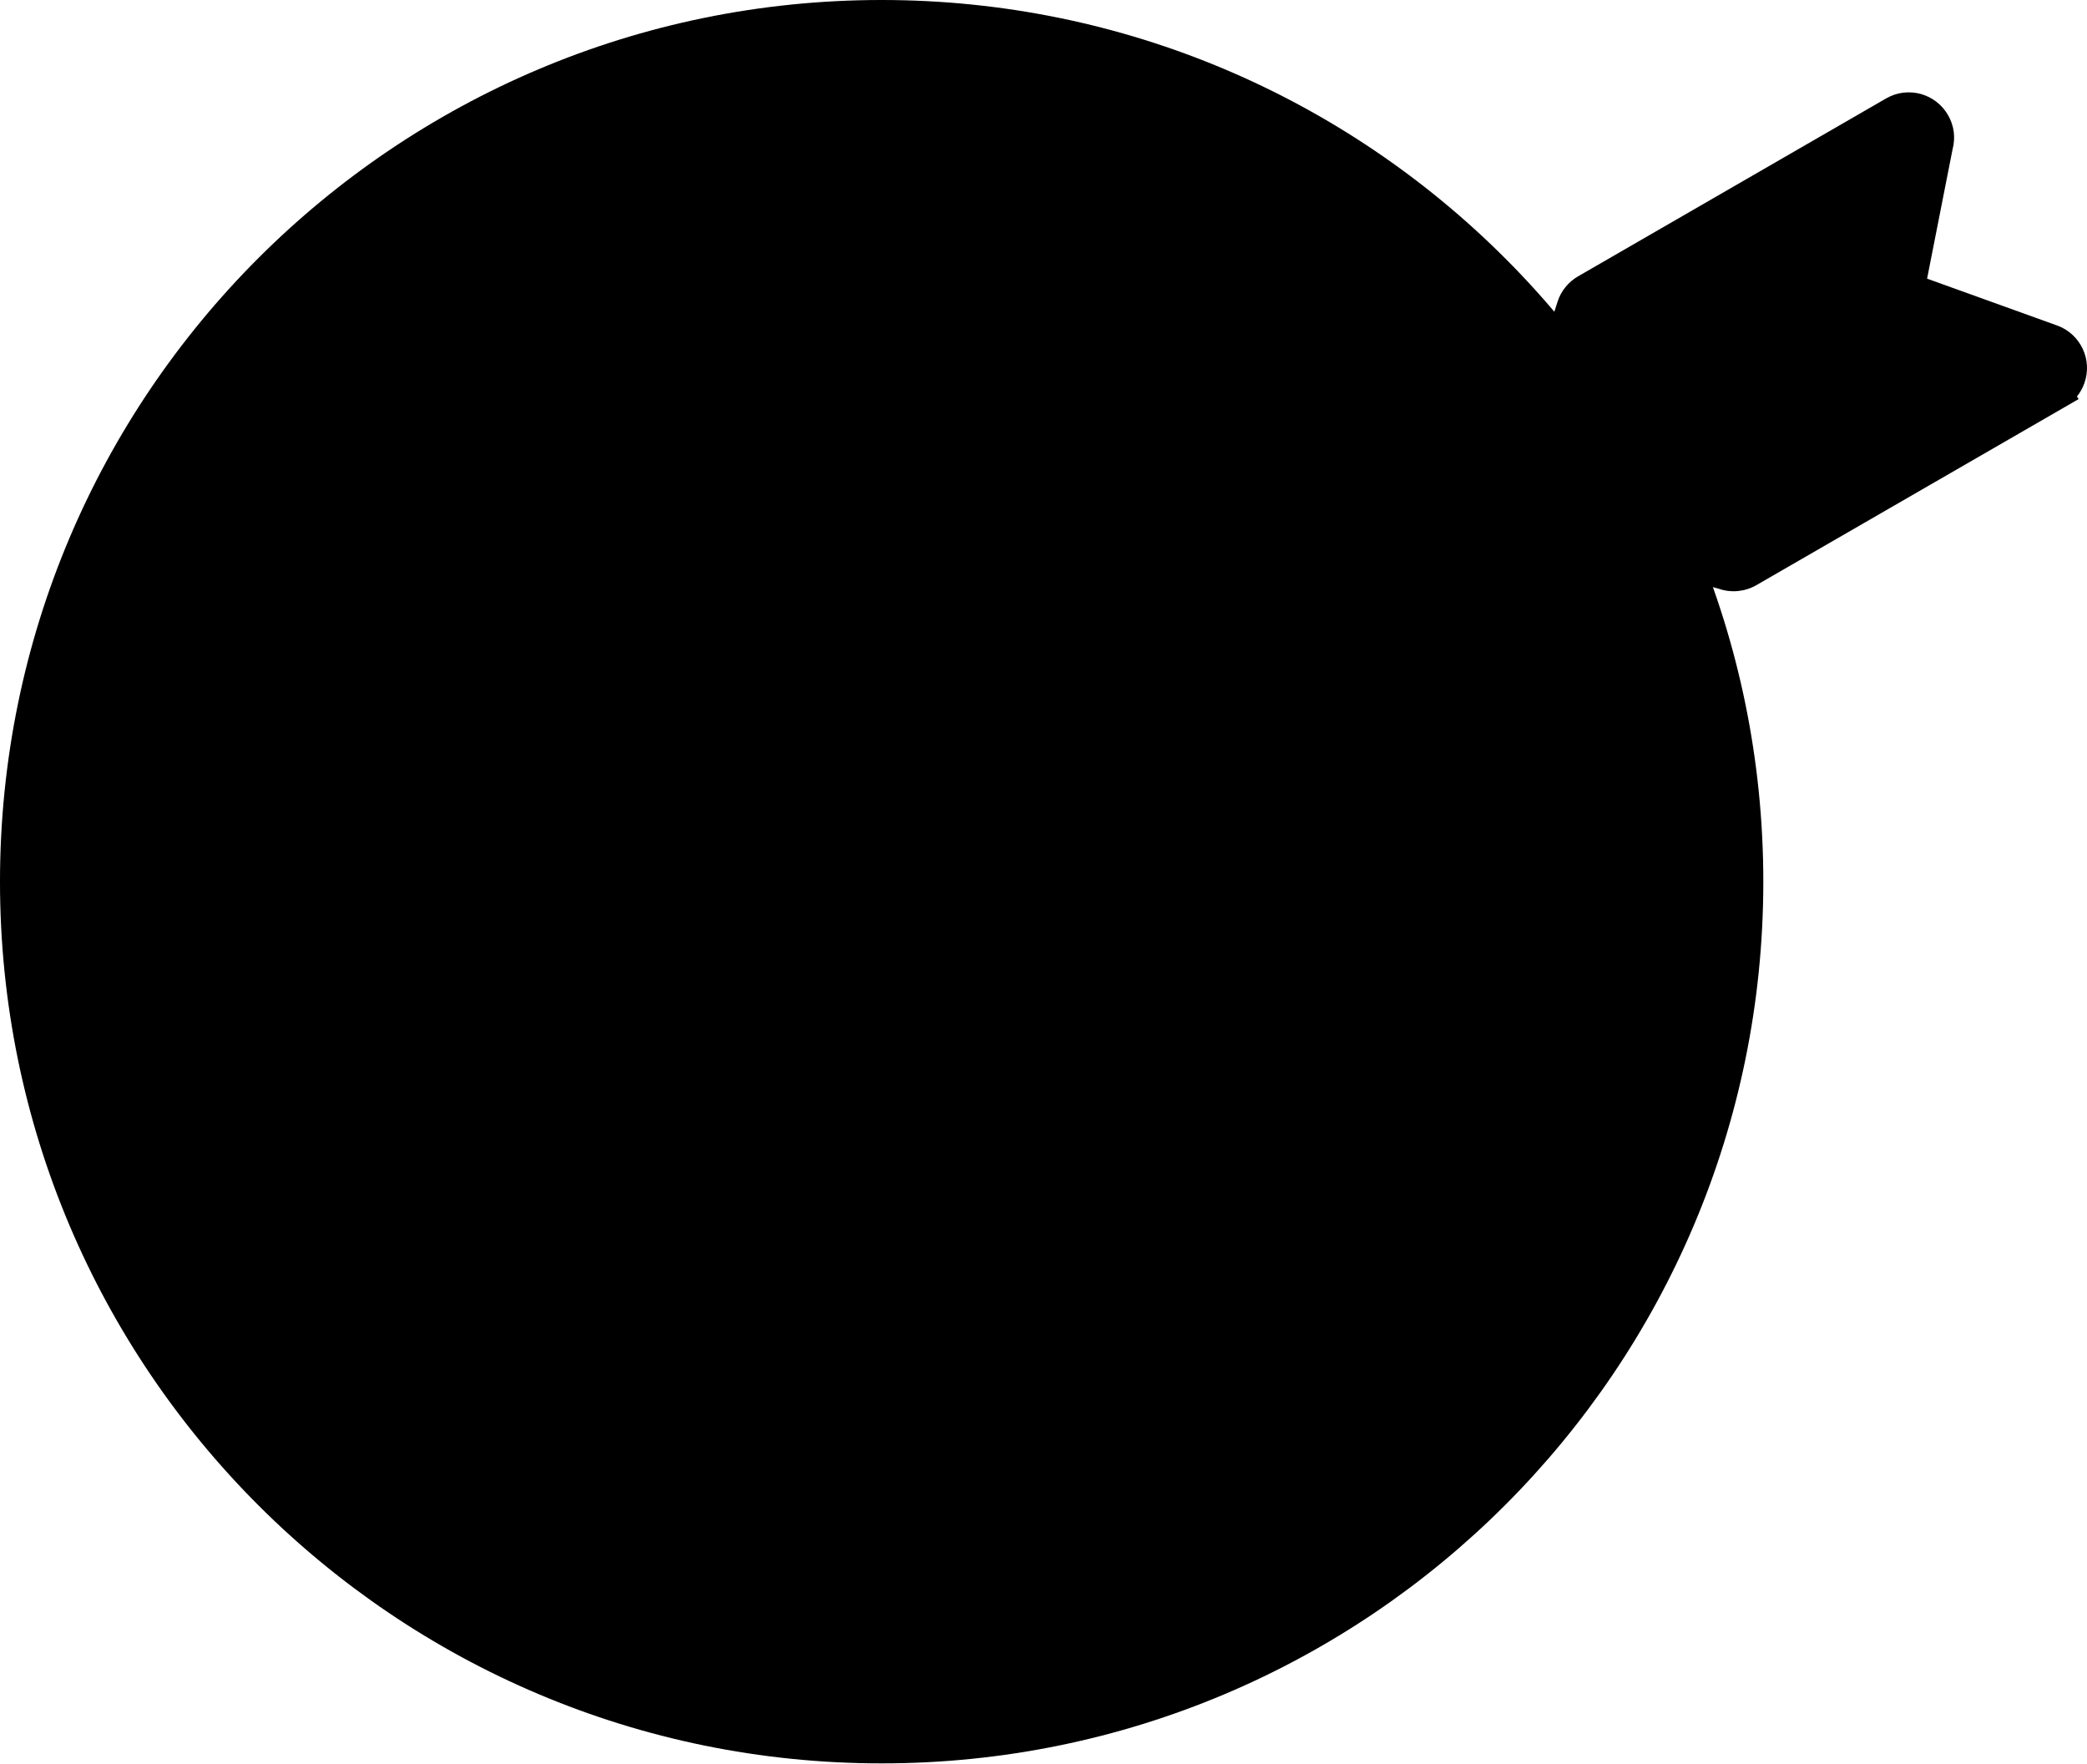
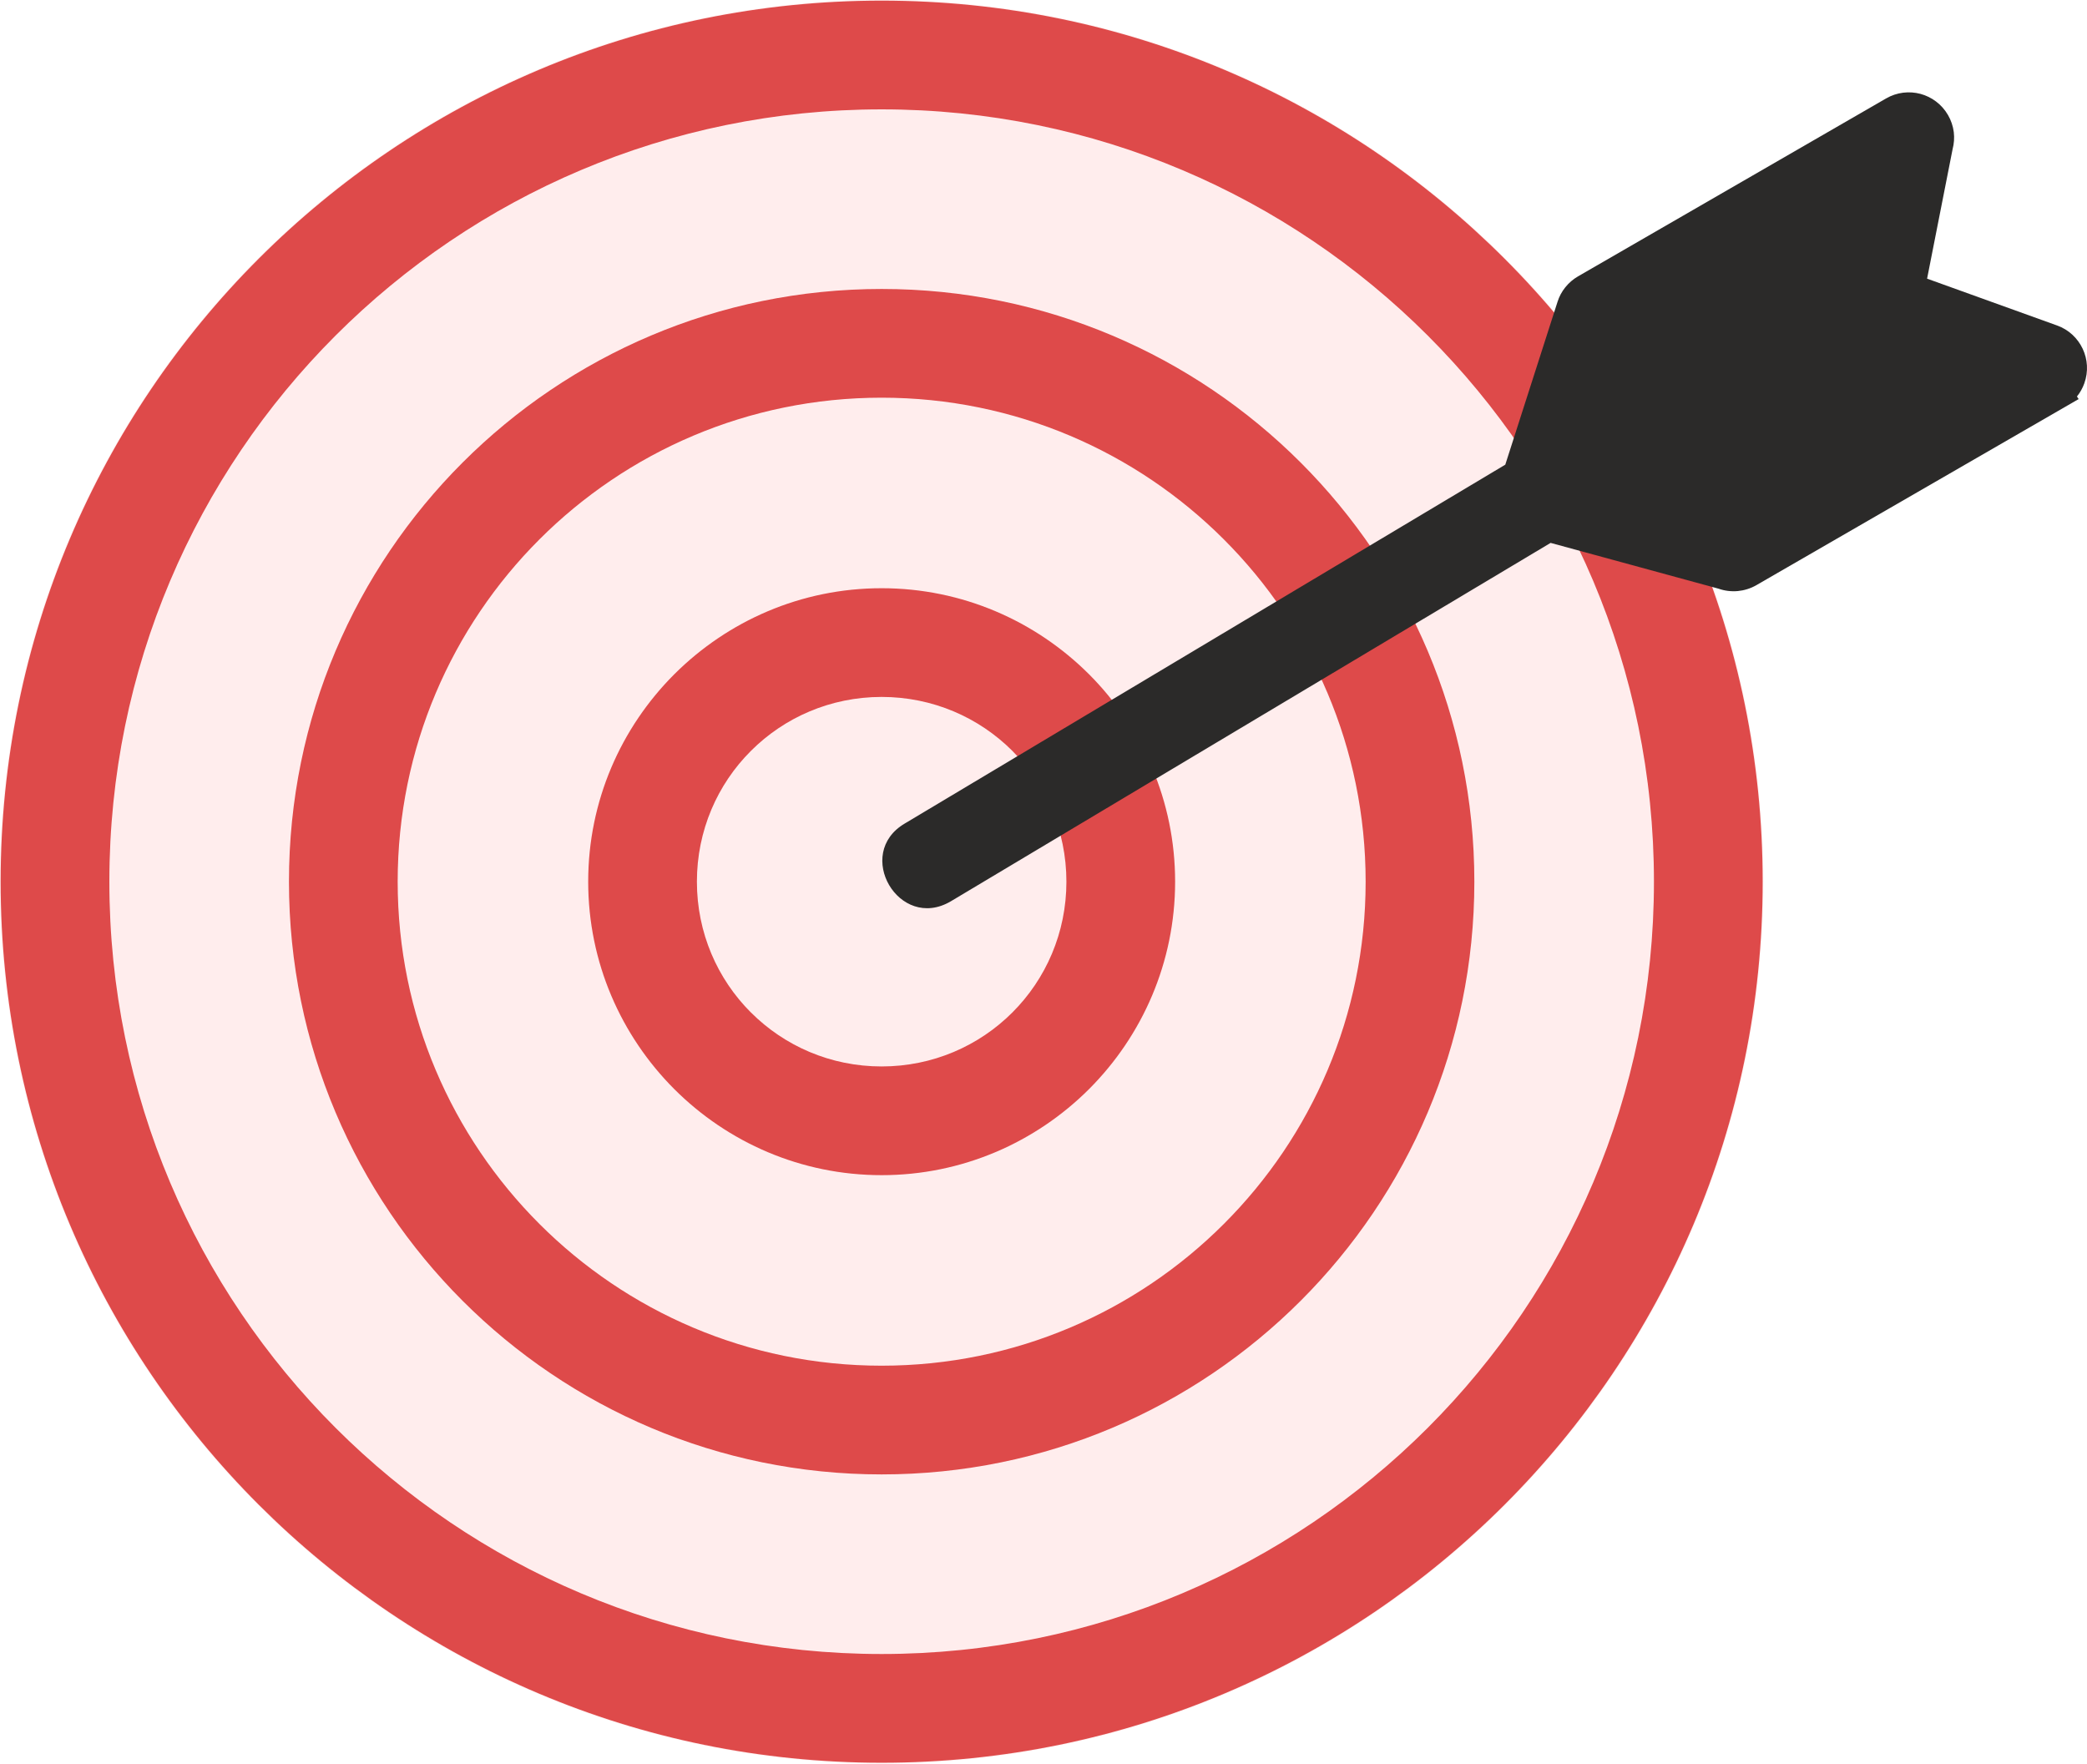
<svg xmlns="http://www.w3.org/2000/svg" shape-rendering="geometricPrecision" text-rendering="geometricPrecision" image-rendering="optimizeQuality" fill-rule="evenodd" clip-rule="evenodd" viewBox="0 0 512 432.59">
-   <path fill="currentColor" d="M216.29 0c119.46 0 216.3 96.84 216.3 216.29 0 119.46-96.84 216.3-216.3 216.3C96.84 432.59 0 335.75 0 216.29 0 96.84 96.84 0 216.29 0z" />
-   <path fill="currentColor" fill-rule="nonzero" d="M216.29.16c59.68 0 113.72 24.19 152.83 63.31 39.11 39.11 63.31 93.15 63.31 152.82 0 59.68-24.2 113.72-63.31 152.83-39.11 39.11-93.15 63.31-152.83 63.31-59.67 0-113.71-24.2-152.83-63.31C24.35 330.01.16 275.97.16 216.29c0-59.67 24.19-113.71 63.3-152.82C102.58 24.35 156.62.16 216.29.16zm133.98 82.16c-34.28-34.28-81.66-55.49-133.98-55.49-52.32 0-99.69 21.21-133.97 55.49s-55.49 81.65-55.49 133.97c0 52.32 21.21 99.7 55.49 133.98 34.28 34.28 81.65 55.49 133.97 55.49 52.32 0 99.7-21.21 133.98-55.49 34.28-34.28 55.49-81.66 55.49-133.98 0-52.32-21.21-99.69-55.49-133.97z" />
-   <path fill="currentColor" fill-rule="nonzero" d="M216.29 70.89c40.15 0 76.5 16.28 102.81 42.59 26.31 26.31 42.6 62.67 42.6 102.81 0 40.15-16.29 76.5-42.6 102.81-26.31 26.32-62.66 42.6-102.81 42.6-40.14 0-76.5-16.28-102.81-42.6-26.31-26.31-42.59-62.66-42.59-102.81 0-40.14 16.28-76.5 42.59-102.81 26.31-26.31 62.67-42.59 102.81-42.59zm83.96 61.44c-21.48-21.48-51.17-34.77-83.96-34.77-32.79 0-62.48 13.29-83.96 34.77-21.48 21.48-34.77 51.17-34.77 83.96 0 32.79 13.29 62.48 34.77 83.96 21.48 21.49 51.17 34.78 83.96 34.78 32.79 0 62.48-13.29 83.96-34.78 21.49-21.48 34.78-51.17 34.78-83.96 0-32.79-13.29-62.48-34.78-83.96z" />
-   <path fill="currentColor" fill-rule="nonzero" d="M216.29 144.3c19.81 0 37.8 8.06 50.86 21.09l.05.05c13.04 13.08 21.09 31.05 21.09 50.85 0 19.81-8.06 37.81-21.09 50.86l-.05.05c-13.08 13.04-31.06 21.09-50.86 21.09-19.82 0-37.8-8.06-50.85-21.09l-.05-.05c-13.04-13.08-21.09-31.06-21.09-50.86 0-19.82 8.06-37.8 21.09-50.85l.05-.05c13.08-13.04 31.05-21.09 50.85-21.09zm32.06 39.89c-8.17-8.16-19.5-13.22-32.06-13.22-12.55 0-23.89 5.06-32.05 13.22l-.05.05c-8.17 8.16-13.22 19.5-13.22 32.05 0 12.56 5.05 23.89 13.22 32.06l.05.04c8.16 8.17 19.5 13.23 32.05 13.23 12.56 0 23.89-5.06 32.06-13.23l.04-.04c8.17-8.17 13.23-19.5 13.23-32.06 0-12.55-5.06-23.89-13.23-32.05l-.04-.05z" />
-   <path fill="currentColor" fill-rule="nonzero" d="M233.19 221.15c-12.64 7.35-23.79-11.73-11.22-19.13l147.32-88.03 12.81-39.93a10.79 10.79 0 0 1 1.93-3.6c.86-1.07 1.92-1.98 3.1-2.66l75.58-43.65c2.66-1.54 5.69-1.85 8.44-1.12 2.73.74 5.21 2.53 6.75 5.19a11.15 11.15 0 0 1 1.42 4.19c.17 1.41.06 2.85-.3 4.22l-6.25 31.73 31.87 11.48c2.9 1.03 5.09 3.15 6.3 5.72 1.21 2.56 1.44 5.6.4 8.48-.43 1.21-1.06 2.31-1.81 3.23l.42.63-79.08 45.66c-1.42.82-2.99 1.29-4.55 1.44-1.62.14-3.24-.06-4.73-.59l-41.18-11.23-147.22 87.97z" />
+   <path fill="#FFEDED" d="M216.29 0c119.46 0 216.3 96.84 216.3 216.29 0 119.46-96.84 216.3-216.3 216.3C96.84 432.59 0 335.75 0 216.29 0 96.84 96.84 0 216.29 0z" />
+   <path fill="#DE4A4A" fill-rule="nonzero" d="M216.29.16c59.68 0 113.72 24.19 152.83 63.31 39.11 39.11 63.31 93.15 63.31 152.82 0 59.68-24.2 113.72-63.31 152.83-39.11 39.11-93.15 63.31-152.83 63.31-59.67 0-113.71-24.2-152.83-63.31C24.35 330.01.16 275.97.16 216.29c0-59.67 24.19-113.71 63.3-152.82C102.58 24.35 156.62.16 216.29.16zm133.98 82.16c-34.28-34.28-81.66-55.49-133.98-55.49-52.32 0-99.69 21.21-133.97 55.49s-55.49 81.65-55.49 133.97c0 52.32 21.21 99.7 55.49 133.98 34.28 34.28 81.65 55.49 133.97 55.49 52.32 0 99.7-21.21 133.98-55.49 34.28-34.28 55.49-81.66 55.49-133.98 0-52.32-21.21-99.69-55.49-133.97z" />
+   <path fill="#DE4A4A" fill-rule="nonzero" d="M216.29 70.89c40.15 0 76.5 16.28 102.81 42.59 26.31 26.31 42.6 62.67 42.6 102.81 0 40.15-16.29 76.5-42.6 102.81-26.31 26.32-62.66 42.6-102.81 42.6-40.14 0-76.5-16.28-102.81-42.6-26.31-26.31-42.59-62.66-42.59-102.81 0-40.14 16.28-76.5 42.59-102.81 26.31-26.31 62.67-42.59 102.81-42.59zm83.96 61.44c-21.48-21.48-51.17-34.77-83.96-34.77-32.79 0-62.48 13.29-83.96 34.77-21.48 21.48-34.77 51.17-34.77 83.96 0 32.79 13.29 62.48 34.77 83.96 21.48 21.49 51.17 34.78 83.96 34.78 32.79 0 62.48-13.29 83.96-34.78 21.49-21.48 34.78-51.17 34.78-83.96 0-32.79-13.29-62.48-34.78-83.96z" />
+   <path fill="#DE4A4A" fill-rule="nonzero" d="M216.29 144.3c19.81 0 37.8 8.06 50.86 21.09l.05.05c13.04 13.08 21.09 31.05 21.09 50.85 0 19.81-8.06 37.81-21.09 50.86l-.05.05c-13.08 13.04-31.06 21.09-50.86 21.09-19.82 0-37.8-8.06-50.85-21.09l-.05-.05c-13.04-13.08-21.09-31.06-21.09-50.86 0-19.82 8.06-37.8 21.09-50.85l.05-.05c13.08-13.04 31.05-21.09 50.85-21.09zm32.06 39.89c-8.17-8.16-19.5-13.22-32.06-13.22-12.55 0-23.89 5.06-32.05 13.22l-.05.05c-8.17 8.16-13.22 19.5-13.22 32.05 0 12.56 5.05 23.89 13.22 32.06l.05.04c8.16 8.17 19.5 13.23 32.05 13.23 12.56 0 23.89-5.06 32.06-13.23l.04-.04c8.17-8.17 13.23-19.5 13.23-32.06 0-12.55-5.06-23.89-13.23-32.05l-.04-.05z" />
+   <path fill="#2B2A29" fill-rule="nonzero" d="M233.19 221.15c-12.64 7.35-23.79-11.73-11.22-19.13l147.32-88.03 12.81-39.93a10.79 10.79 0 0 1 1.93-3.6c.86-1.07 1.92-1.98 3.1-2.66l75.58-43.65c2.66-1.54 5.69-1.85 8.44-1.12 2.73.74 5.21 2.53 6.75 5.19a11.15 11.15 0 0 1 1.42 4.19c.17 1.41.06 2.85-.3 4.22l-6.25 31.73 31.87 11.48c2.9 1.03 5.09 3.15 6.3 5.72 1.21 2.56 1.44 5.6.4 8.48-.43 1.21-1.06 2.31-1.81 3.23l.42.63-79.08 45.66c-1.42.82-2.99 1.29-4.55 1.44-1.62.14-3.24-.06-4.73-.59l-41.18-11.23-147.22 87.97z" />
</svg>
